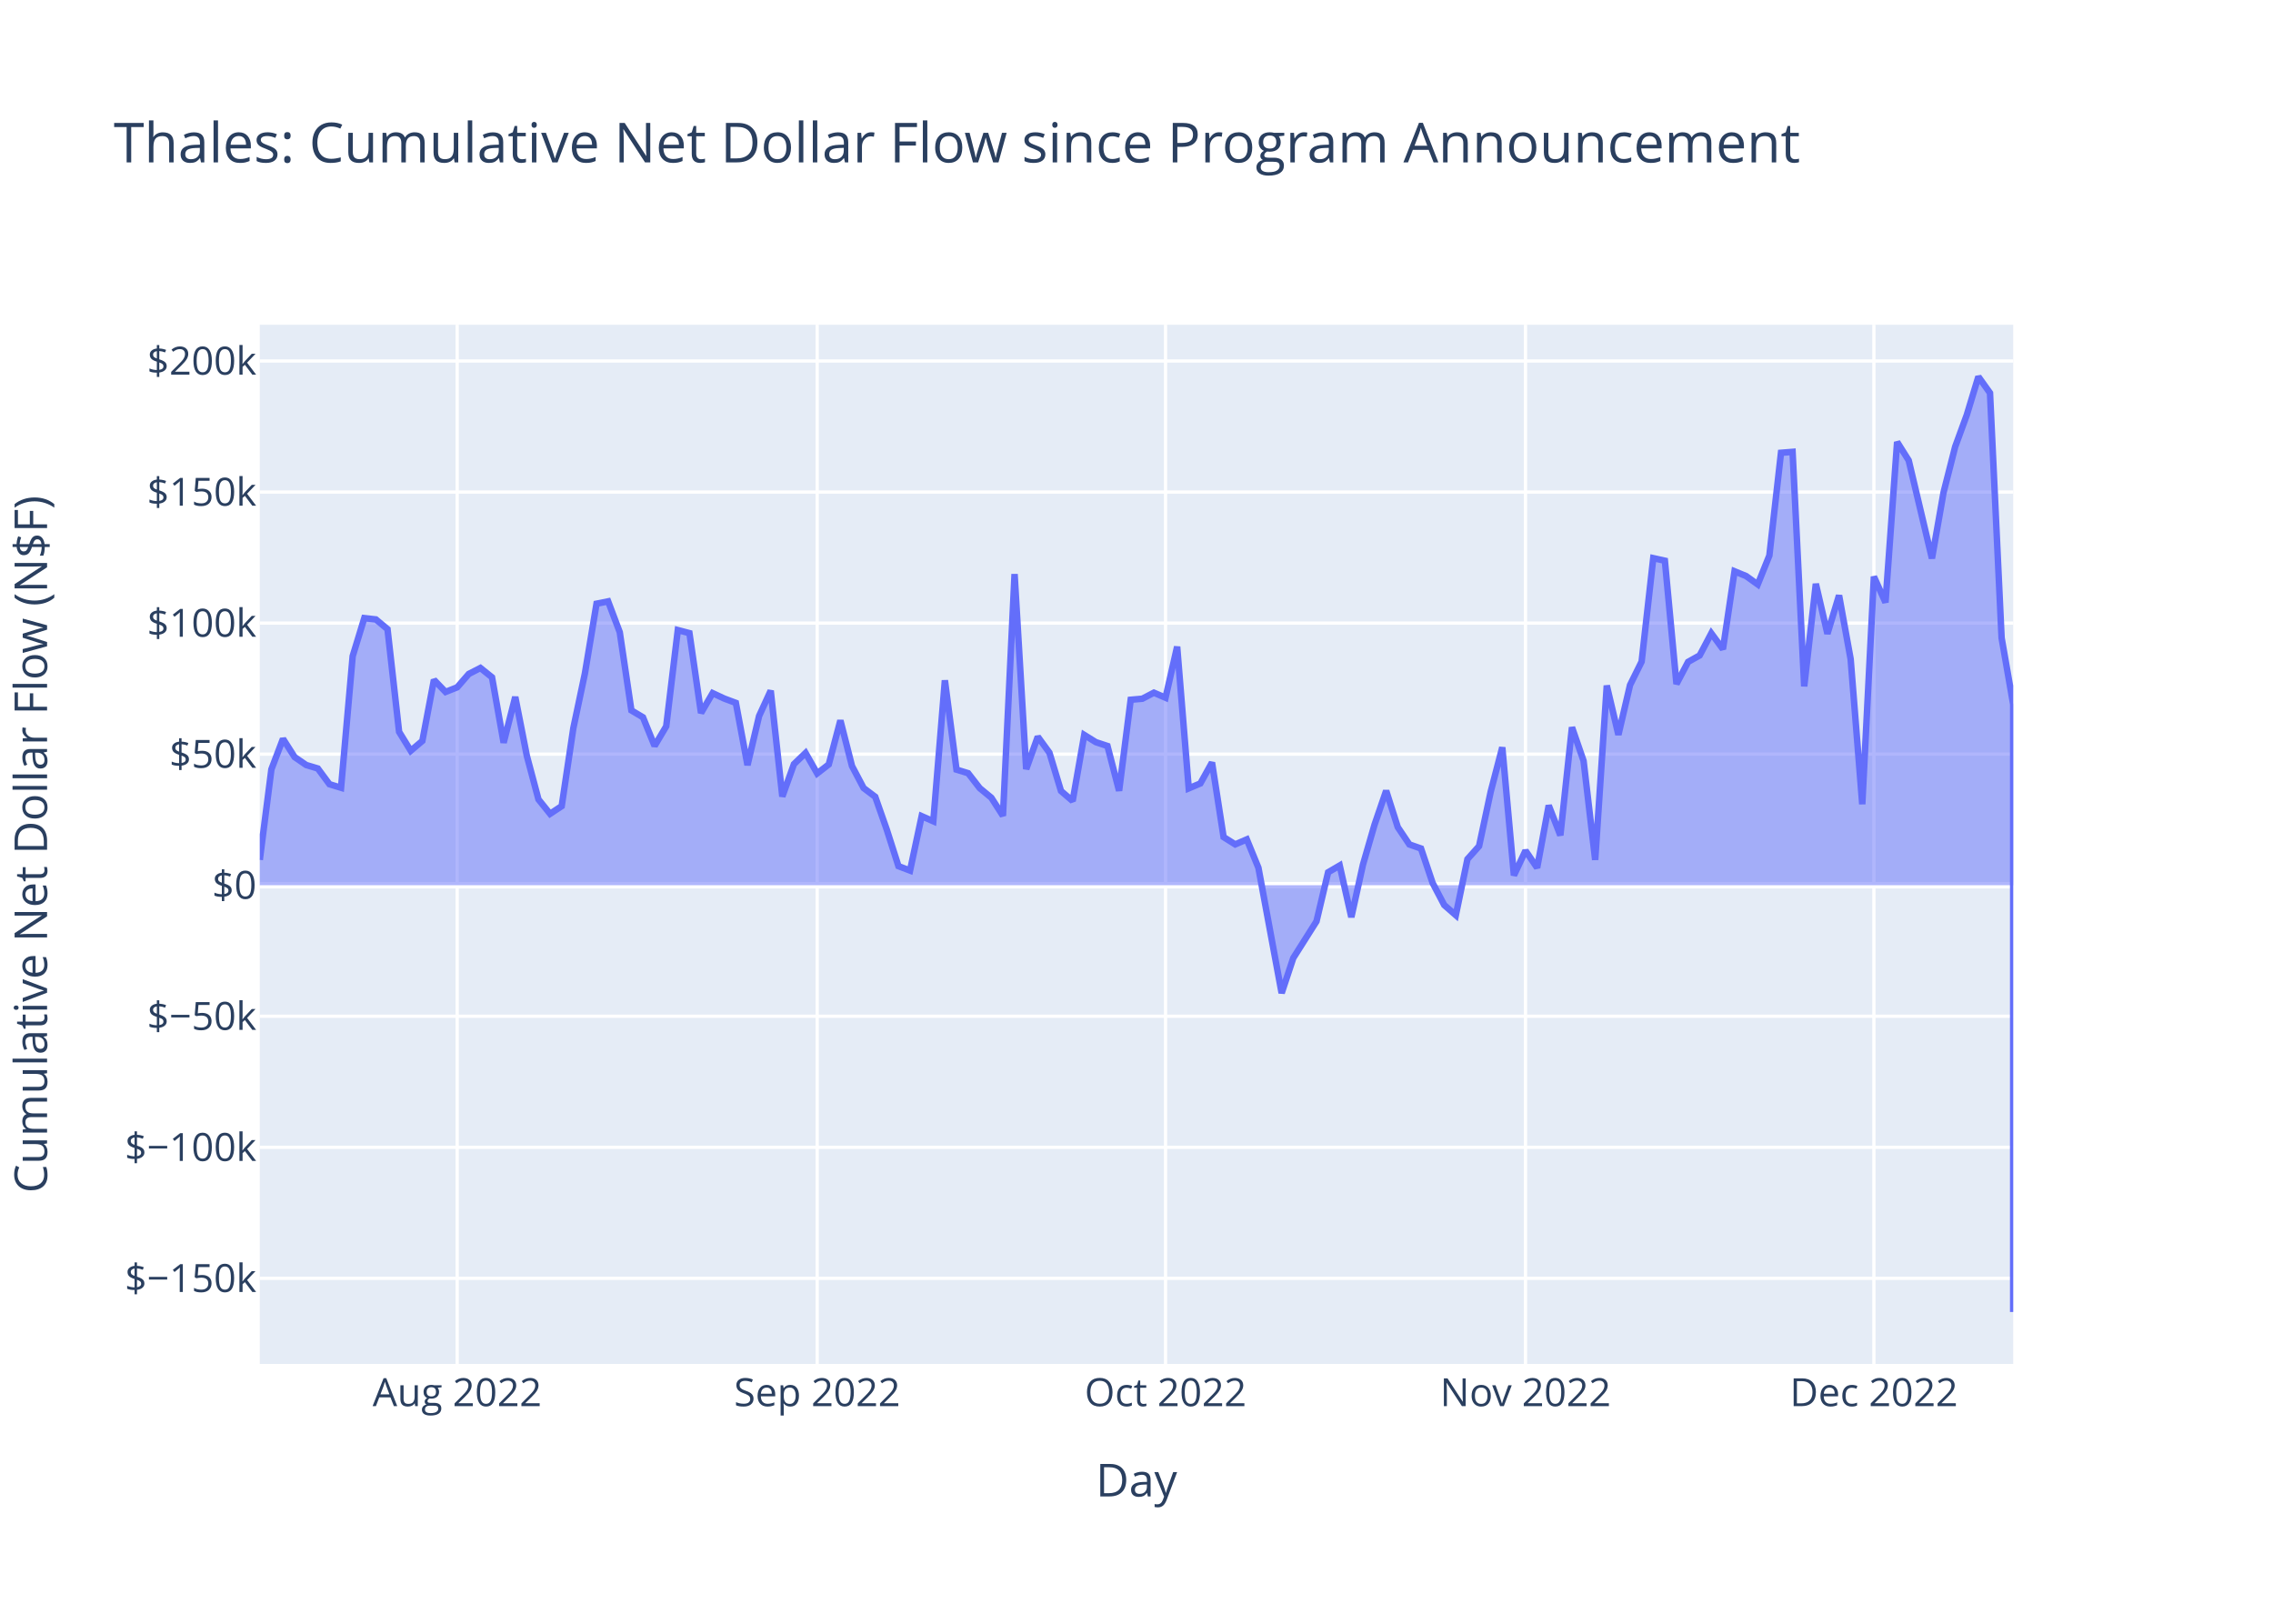
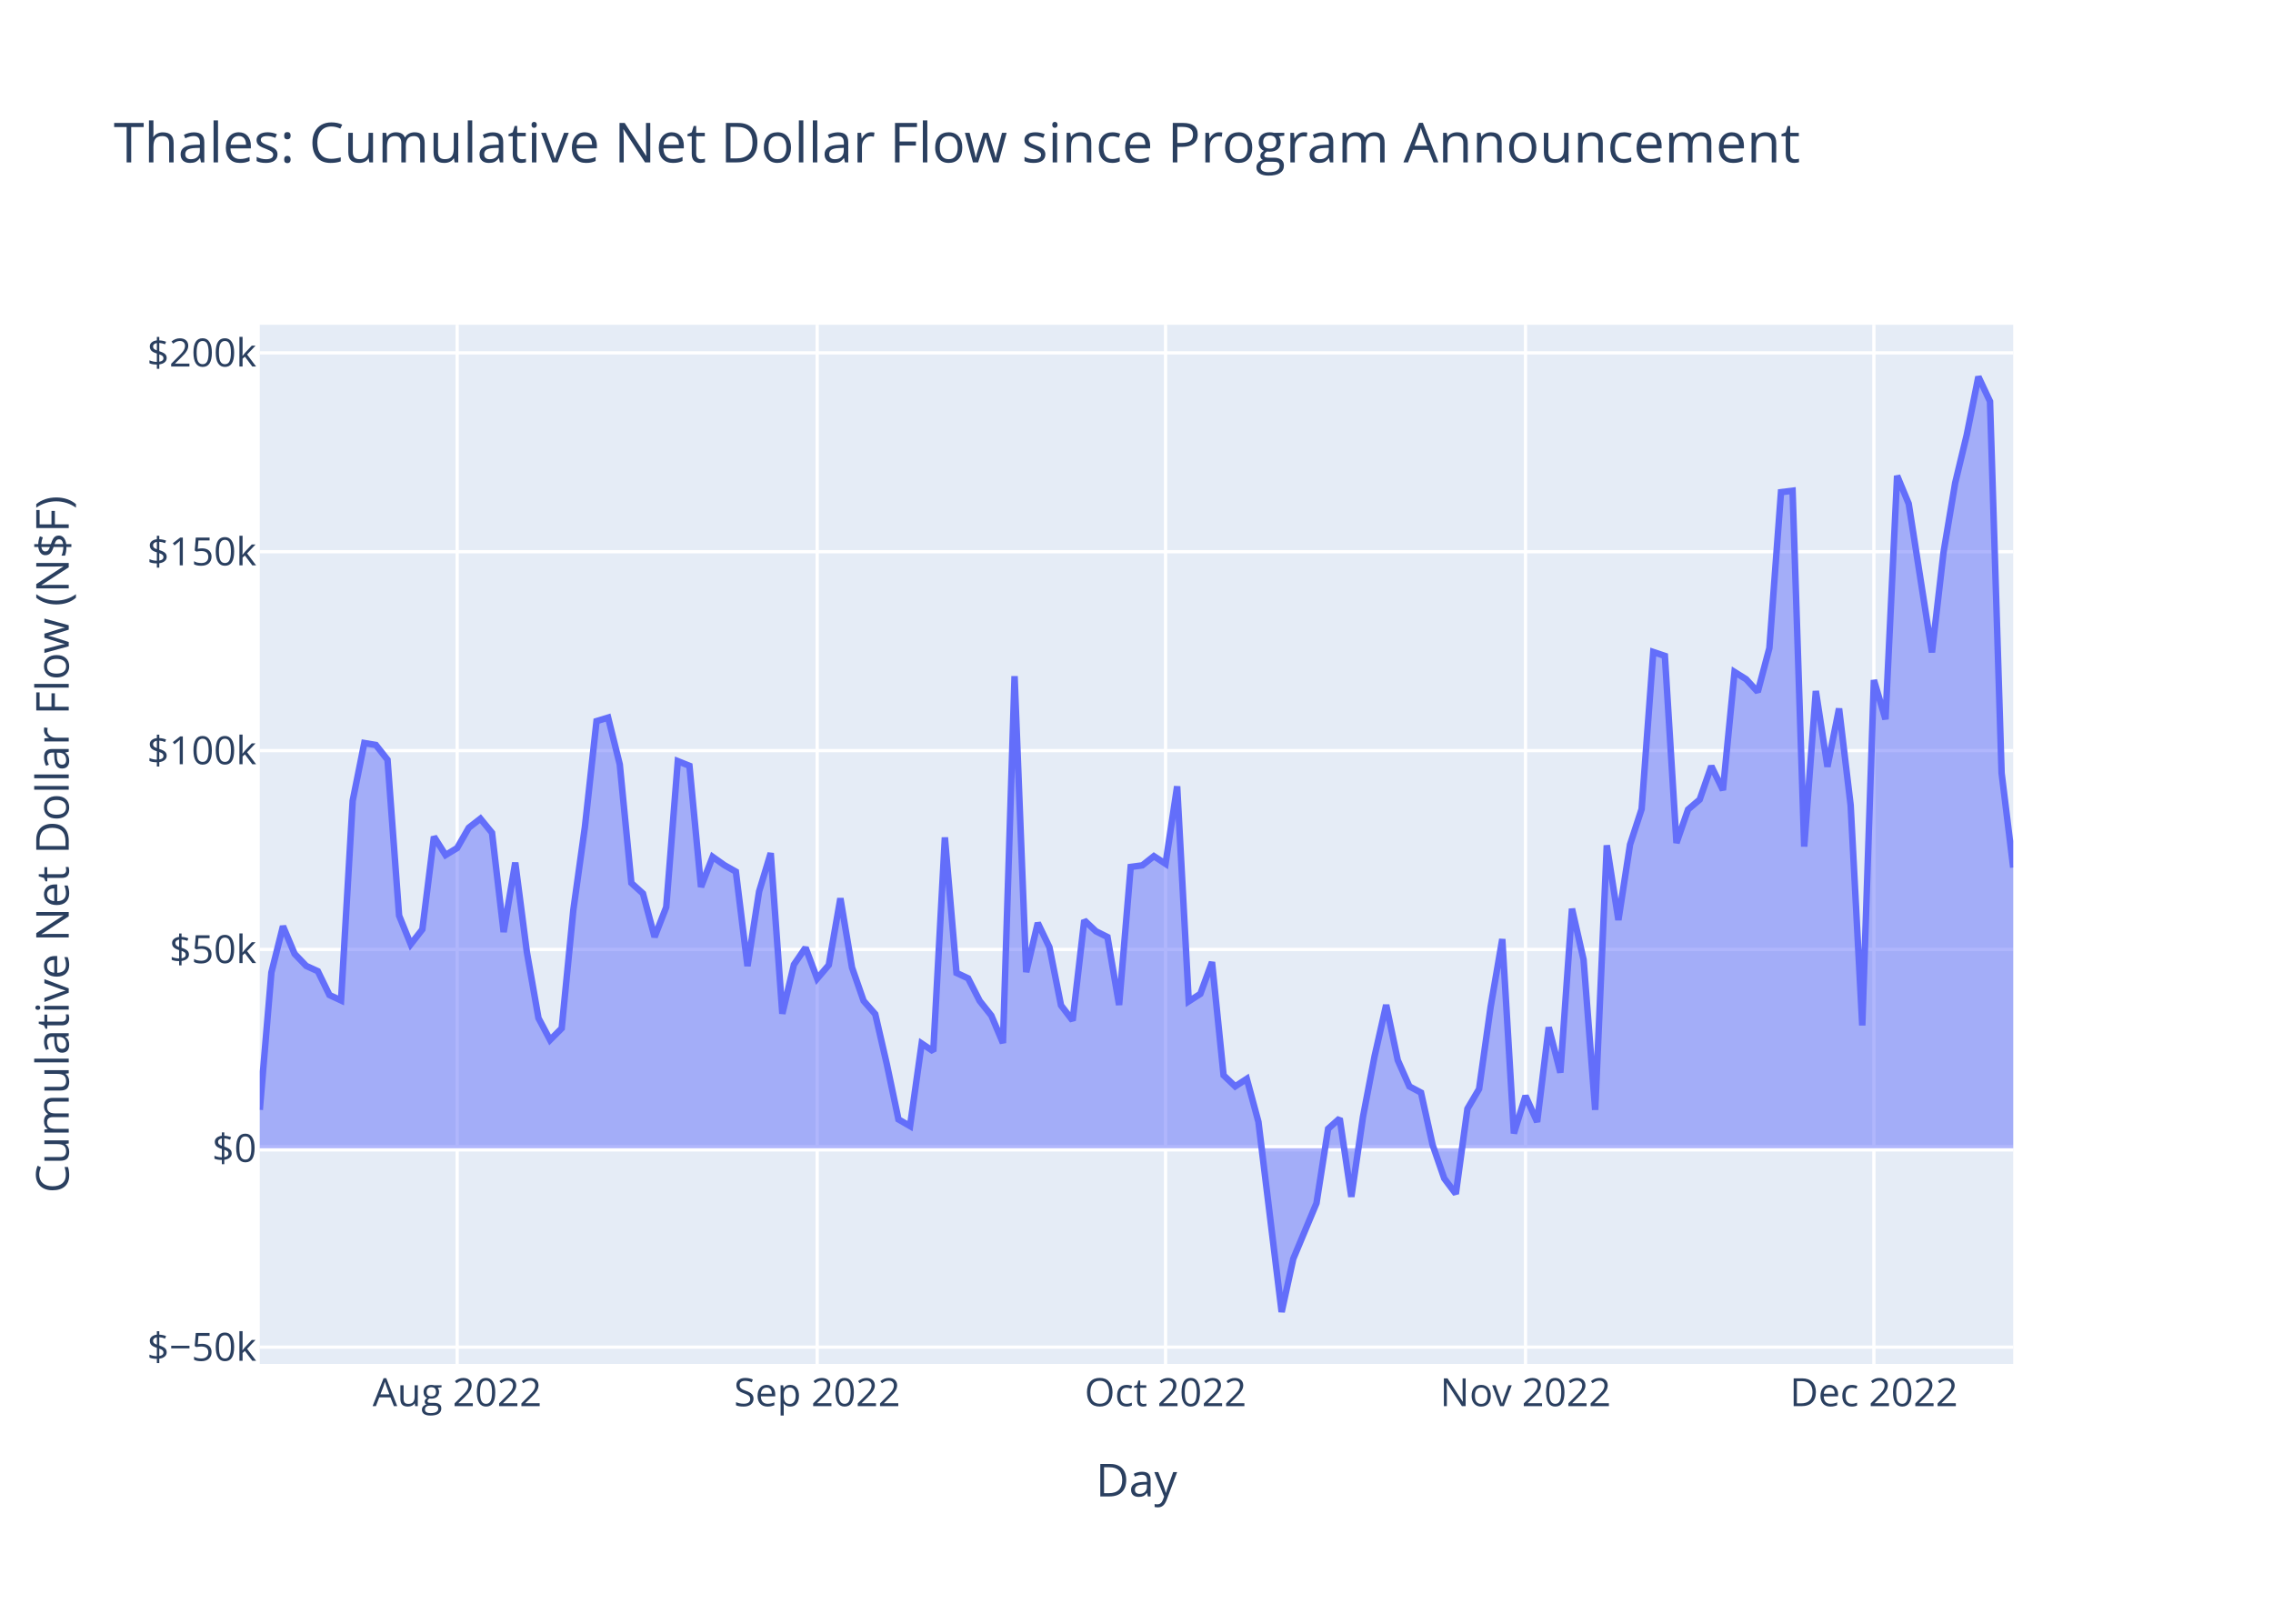
<svg xmlns="http://www.w3.org/2000/svg" class="main-svg" width="700" height="500" style="" viewBox="0 0 700 500">
  <rect x="0" y="0" width="700" height="500" style="fill: rgb(255, 255, 255); fill-opacity: 1;" />
-   <defs id="defs-b4d55a">
+   <defs id="defs-a84e42">
    <g class="clips">
-       <clipPath id="clipb4d55axyplot" class="plotclip">
+       <clipPath id="clipa84e42xyplot" class="plotclip">
        <rect width="540" height="320" />
      </clipPath>
-       <clipPath class="axesclip" id="clipb4d55ax">
+       <clipPath class="axesclip" id="clipa84e42x">
        <rect x="80" y="0" width="540" height="500" />
      </clipPath>
-       <clipPath class="axesclip" id="clipb4d55ay">
+       <clipPath class="axesclip" id="clipa84e42y">
        <rect x="0" y="100" width="700" height="320" />
      </clipPath>
-       <clipPath class="axesclip" id="clipb4d55axy">
+       <clipPath class="axesclip" id="clipa84e42xy">
        <rect x="80" y="100" width="540" height="320" />
      </clipPath>
    </g>
    <g class="gradients" />
    <g class="patterns" />
  </defs>
  <g class="bglayer">
    <rect class="bg" x="80" y="100" width="540" height="320" style="fill: rgb(229, 236, 246); fill-opacity: 1; stroke-width: 0;" />
  </g>
  <g class="layer-below">
    <g class="imagelayer" />
    <g class="shapelayer" />
  </g>
  <g class="cartesianlayer">
    <g class="subplot xy">
      <g class="layer-subplot">
        <g class="shapelayer" />
        <g class="imagelayer" />
      </g>
      <g class="minor-gridlayer">
        <g class="x" />
        <g class="y" />
      </g>
      <g class="gridlayer">
        <g class="x">
          <path class="xgrid crisp" transform="translate(140.79,0)" d="M0,100v320" style="stroke: rgb(255, 255, 255); stroke-opacity: 1; stroke-width: 1px;" />
          <path class="xgrid crisp" transform="translate(251.66,0)" d="M0,100v320" style="stroke: rgb(255, 255, 255); stroke-opacity: 1; stroke-width: 1px;" />
          <path class="xgrid crisp" transform="translate(358.94,0)" d="M0,100v320" style="stroke: rgb(255, 255, 255); stroke-opacity: 1; stroke-width: 1px;" />
          <path class="xgrid crisp" transform="translate(469.8,0)" d="M0,100v320" style="stroke: rgb(255, 255, 255); stroke-opacity: 1; stroke-width: 1px;" />
          <path class="xgrid crisp" transform="translate(577.09,0)" d="M0,100v320" style="stroke: rgb(255, 255, 255); stroke-opacity: 1; stroke-width: 1px;" />
        </g>
        <g class="y">
-           <path class="ygrid crisp" transform="translate(0,393.64)" d="M80,0h540" style="stroke: rgb(255, 255, 255); stroke-opacity: 1; stroke-width: 1px;" />
-           <path class="ygrid crisp" transform="translate(0,353.29)" d="M80,0h540" style="stroke: rgb(255, 255, 255); stroke-opacity: 1; stroke-width: 1px;" />
-           <path class="ygrid crisp" transform="translate(0,312.93)" d="M80,0h540" style="stroke: rgb(255, 255, 255); stroke-opacity: 1; stroke-width: 1px;" />
-           <path class="ygrid crisp" transform="translate(0,232.22)" d="M80,0h540" style="stroke: rgb(255, 255, 255); stroke-opacity: 1; stroke-width: 1px;" />
-           <path class="ygrid crisp" transform="translate(0,191.87)" d="M80,0h540" style="stroke: rgb(255, 255, 255); stroke-opacity: 1; stroke-width: 1px;" />
-           <path class="ygrid crisp" transform="translate(0,151.52)" d="M80,0h540" style="stroke: rgb(255, 255, 255); stroke-opacity: 1; stroke-width: 1px;" />
-           <path class="ygrid crisp" transform="translate(0,111.16)" d="M80,0h540" style="stroke: rgb(255, 255, 255); stroke-opacity: 1; stroke-width: 1px;" />
+           <path class="ygrid crisp" transform="translate(0,414.83)" d="M80,0h540" style="stroke: rgb(255, 255, 255); stroke-opacity: 1; stroke-width: 1px;" />
+           <path class="ygrid crisp" transform="translate(0,292.36)" d="M80,0h540" style="stroke: rgb(255, 255, 255); stroke-opacity: 1; stroke-width: 1px;" />
+           <path class="ygrid crisp" transform="translate(0,231.13)" d="M80,0h540" style="stroke: rgb(255, 255, 255); stroke-opacity: 1; stroke-width: 1px;" />
+           <path class="ygrid crisp" transform="translate(0,169.89)" d="M80,0h540" style="stroke: rgb(255, 255, 255); stroke-opacity: 1; stroke-width: 1px;" />
+           <path class="ygrid crisp" transform="translate(0,108.66)" d="M80,0h540" style="stroke: rgb(255, 255, 255); stroke-opacity: 1; stroke-width: 1px;" />
        </g>
      </g>
      <g class="zerolinelayer">
-         <path class="yzl zl crisp" transform="translate(0,272.58)" d="M80,0h540" style="stroke: rgb(255, 255, 255); stroke-opacity: 1; stroke-width: 2px;" />
+         <path class="yzl zl crisp" transform="translate(0,353.59)" d="M80,0h540" style="stroke: rgb(255, 255, 255); stroke-opacity: 1; stroke-width: 2px;" />
      </g>
      <path class="xlines-below" />
      <path class="ylines-below" />
      <g class="overlines-below" />
      <g class="xaxislayer-below" />
      <g class="yaxislayer-below" />
      <g class="overaxes-below" />
-       <g class="plot" transform="translate(80,100)" clip-path="url(#clipb4d55axyplot)">
+       <g class="plot" transform="translate(80,100)" clip-path="url(#clipa84e42xyplot)">
        <g class="scatterlayer mlayer">
-           <g class="trace scatter trace886483" style="stroke-miterlimit: 2;">
+           <g class="trace scatter trace36c1f5" style="stroke-miterlimit: 2;">
            <g class="fills">
              <g>
-                 <path class="js-fill" d="M540,172.58L0,172.58L0,164.77L3.58,136.9L7.15,127.51L10.73,133.12L14.3,135.57L17.88,136.64L21.46,141.48L25.03,142.57L28.61,102.05L32.19,90.34L35.76,90.74L39.34,93.73L42.91,125.36L46.49,131.18L50.07,128.15L53.64,109.34L57.22,113.07L60.79,111.65L64.37,107.53L67.95,105.69L71.52,108.56L75.1,128.7L78.68,114.61L82.25,132.75L85.83,146.16L89.4,150.6L92.98,148.23L96.56,124.25L100.13,107.37L103.71,85.9L107.28,85.18L110.86,94.67L114.44,118.75L118.01,120.88L121.59,129.69L125.17,123.65L128.74,94.02L132.32,94.96L135.89,119.55L139.47,113.44L143.05,115.11L146.62,116.44L150.2,135.6L153.77,120.48L157.35,112.68L160.93,145.27L164.5,135.3L168.08,131.86L171.66,138.16L175.23,135.39L178.81,121.85L182.38,135.88L185.96,142.66L189.54,145.36L193.11,155.52L196.69,166.71L200.26,168.07L203.84,151.32L207.42,152.89L210.99,109.49L214.57,136.99L218.15,138.09L221.72,142.69L225.3,145.65L228.87,151.21L232.45,76.77L236.03,136.83L239.6,126.86L243.18,131.77L246.75,143.57L250.33,146.65L253.91,126.31L257.48,128.53L261.06,129.71L264.64,143.5L268.21,115.48L271.79,115.16L275.36,113.3L278.94,114.85L282.52,99.12L286.09,142.76L289.67,141.24L293.25,134.8L296.82,157.76L300.4,160.01L303.97,158.48L307.55,167.22L314.7,205.8L318.28,195.01L325.43,183.71L329.01,168.61L332.58,166.52L336.16,182.42L339.74,166.25L343.31,153.93L346.89,143.5L350.46,154.7L354.04,160.03L357.62,161.28L361.19,171.89L364.77,178.7L368.34,181.82L371.92,164.56L375.5,160.55L379.07,143.84L382.65,130.13L386.23,169.56L389.8,161.94L393.38,167.22L396.95,148.03L400.53,157.22L404.11,123.96L407.68,134.29L411.26,164.78L414.83,111.1L418.41,126.26L421.99,110.95L425.56,103.74L429.14,71.87L432.72,72.66L436.29,110.62L439.87,103.82L443.44,101.82L447.02,95.02L450.6,99.89L454.17,75.92L457.75,77.39L461.32,79.96L464.9,71.07L468.48,39.43L472.05,39.14L475.63,111.35L479.21,79.78L482.78,95.15L486.36,83.34L489.93,102.95L493.51,147.65L497.09,77.56L500.66,85.52L504.24,36.1L507.81,41.77L514.97,71.95L518.54,51.63L522.12,37.57L525.7,27.77L529.27,16L532.85,21.01L536.42,96.42L540,116.92L540,304" style="fill: rgb(99, 110, 250); fill-opacity: 0.5; stroke-width: 0;" />
+                 <path class="js-fill" d="M540,253.59L0,253.59L0,241.74L3.58,199.46L7.15,185.21L10.73,193.72L14.3,197.43L17.88,199.06L21.46,206.4L25.03,208.06L28.61,146.58L32.19,128.8L35.76,129.41L39.34,133.95L42.91,181.94L46.49,190.77L50.07,186.18L53.64,157.63L57.22,163.3L60.79,161.13L64.37,154.89L67.95,152.1L71.52,156.45L75.1,187.01L78.68,165.62L82.25,193.15L85.83,213.5L89.4,220.24L92.98,216.65L96.56,180.25L100.13,154.65L103.71,122.06L107.28,120.97L110.86,135.37L114.44,171.91L118.01,175.15L121.59,188.52L125.17,179.35L128.74,134.38L132.32,135.81L135.89,173.12L139.47,163.85L143.05,166.39L146.62,168.41L150.2,197.49L153.77,174.54L157.35,162.7L160.93,212.16L164.5,197.03L168.08,191.81L171.66,201.36L175.23,197.16L178.81,176.62L182.38,197.9L185.96,208.19L189.54,212.28L193.11,227.71L196.69,244.69L200.26,246.76L203.84,221.33L207.42,223.72L210.99,157.86L214.57,199.59L218.15,201.26L221.72,208.23L225.3,212.73L228.87,221.17L232.45,108.21L236.03,199.35L239.6,184.21L243.18,191.67L246.75,209.57L250.33,214.25L253.91,183.38L257.48,186.75L261.06,188.54L264.64,209.46L268.21,166.95L271.79,166.47L275.36,163.64L278.94,165.99L282.52,142.13L286.09,208.35L289.67,206.04L293.25,196.26L296.82,231.11L300.4,234.53L303.97,232.2L307.55,245.46L314.7,304L318.28,287.62L325.43,270.49L329.01,247.58L332.58,244.4L336.16,268.53L339.74,243.98L343.31,225.29L346.89,209.46L350.46,226.46L354.04,234.54L357.62,236.45L361.19,252.55L364.77,262.88L368.34,267.62L371.92,241.42L375.5,235.34L379.07,209.98L382.65,189.18L386.23,249.01L389.8,237.45L393.38,245.47L396.95,216.34L400.53,230.29L404.11,179.82L407.68,195.5L411.26,241.76L414.83,160.3L418.41,183.3L421.99,160.08L425.56,149.13L429.14,100.77L432.72,101.97L436.29,159.58L439.87,149.26L443.44,146.22L447.02,135.91L450.6,143.29L454.17,106.92L457.75,109.16L461.32,113.05L464.9,99.57L468.48,51.55L472.05,51.11L475.63,160.69L479.21,112.78L482.78,136.1L486.36,118.18L489.93,147.94L493.51,215.76L497.09,109.42L500.66,121.49L504.24,46.5L507.81,55.11L514.97,100.89L518.54,70.07L522.12,48.72L525.7,33.86L529.27,16L532.85,23.61L536.42,138.04L540,167.14" style="fill: rgb(99, 110, 250); fill-opacity: 0.5; stroke-width: 0;" />
              </g>
            </g>
            <g class="errorbars" />
            <g class="lines">
-               <path class="js-line" d="M0,164.77L3.58,136.9L7.15,127.51L10.73,133.12L14.3,135.57L17.88,136.64L21.46,141.48L25.03,142.57L28.61,102.05L32.19,90.34L35.76,90.74L39.34,93.73L42.91,125.36L46.49,131.18L50.07,128.15L53.64,109.34L57.22,113.07L60.79,111.65L64.37,107.53L67.95,105.69L71.52,108.56L75.1,128.7L78.68,114.61L82.25,132.75L85.83,146.16L89.4,150.6L92.98,148.23L96.56,124.25L100.13,107.37L103.71,85.9L107.28,85.18L110.86,94.67L114.44,118.75L118.01,120.88L121.59,129.69L125.17,123.65L128.74,94.02L132.32,94.96L135.89,119.55L139.47,113.44L143.05,115.11L146.62,116.44L150.2,135.6L153.77,120.48L157.35,112.68L160.93,145.27L164.5,135.3L168.08,131.86L171.66,138.16L175.23,135.39L178.81,121.85L182.38,135.88L185.96,142.66L189.54,145.36L193.11,155.52L196.69,166.71L200.26,168.07L203.84,151.32L207.42,152.89L210.99,109.49L214.57,136.99L218.15,138.09L221.72,142.69L225.3,145.65L228.87,151.21L232.45,76.77L236.03,136.83L239.6,126.86L243.18,131.77L246.75,143.57L250.33,146.65L253.91,126.31L257.48,128.53L261.06,129.71L264.64,143.5L268.21,115.48L271.79,115.16L275.36,113.3L278.94,114.85L282.52,99.12L286.09,142.76L289.67,141.24L293.25,134.8L296.82,157.76L300.4,160.01L303.97,158.48L307.55,167.22L314.7,205.8L318.28,195.01L325.43,183.71L329.01,168.61L332.58,166.52L336.16,182.42L339.74,166.25L343.31,153.93L346.89,143.5L350.46,154.7L354.04,160.03L357.62,161.28L361.19,171.89L364.77,178.7L368.34,181.82L371.92,164.56L375.5,160.55L379.07,143.84L382.65,130.13L386.23,169.56L389.8,161.94L393.38,167.22L396.95,148.03L400.53,157.22L404.11,123.96L407.68,134.29L411.26,164.78L414.83,111.1L418.41,126.26L421.99,110.95L425.56,103.74L429.14,71.87L432.72,72.66L436.29,110.62L439.87,103.82L443.44,101.82L447.02,95.02L450.6,99.89L454.17,75.92L457.75,77.39L461.32,79.96L464.9,71.07L468.48,39.43L472.05,39.14L475.63,111.35L479.21,79.78L482.78,95.15L486.36,83.34L489.93,102.95L493.51,147.65L497.09,77.56L500.66,85.52L504.24,36.1L507.81,41.77L514.97,71.95L518.54,51.63L522.12,37.57L525.7,27.77L529.27,16L532.85,21.01L536.42,96.42L540,116.92L540,304" style="vector-effect: non-scaling-stroke; fill: none; stroke: rgb(99, 110, 250); stroke-opacity: 1; stroke-width: 2px; opacity: 1;" />
+               <path class="js-line" d="M0,241.74L3.58,199.46L7.15,185.21L10.73,193.72L14.3,197.43L17.88,199.06L21.46,206.4L25.03,208.06L28.61,146.58L32.19,128.8L35.76,129.41L39.34,133.95L42.91,181.94L46.49,190.77L50.07,186.18L53.64,157.63L57.22,163.3L60.79,161.13L64.37,154.89L67.95,152.1L71.52,156.45L75.1,187.01L78.68,165.62L82.25,193.15L85.83,213.5L89.4,220.24L92.98,216.65L96.56,180.25L100.13,154.65L103.71,122.06L107.28,120.97L110.86,135.37L114.44,171.91L118.01,175.15L121.59,188.52L125.17,179.35L128.74,134.38L132.32,135.81L135.89,173.12L139.47,163.85L143.05,166.39L146.62,168.41L150.2,197.49L153.77,174.54L157.35,162.7L160.93,212.16L164.5,197.03L168.08,191.81L171.66,201.36L175.23,197.16L178.81,176.62L182.38,197.9L185.96,208.19L189.54,212.28L193.11,227.71L196.69,244.69L200.26,246.76L203.84,221.33L207.42,223.72L210.99,157.86L214.57,199.59L218.15,201.26L221.72,208.23L225.3,212.73L228.87,221.17L232.45,108.21L236.03,199.35L239.6,184.21L243.18,191.67L246.75,209.57L250.33,214.25L253.91,183.38L257.48,186.75L261.06,188.54L264.64,209.46L268.21,166.95L271.79,166.47L275.36,163.64L278.94,165.99L282.52,142.13L286.09,208.35L289.67,206.04L293.25,196.26L296.82,231.11L300.4,234.53L303.97,232.2L307.55,245.46L314.7,304L318.28,287.62L325.43,270.49L329.01,247.58L332.58,244.4L336.16,268.53L339.74,243.98L343.31,225.29L346.89,209.46L350.46,226.46L354.04,234.54L357.62,236.45L361.19,252.55L364.77,262.88L368.34,267.62L371.92,241.42L375.5,235.34L379.07,209.98L382.65,189.18L386.23,249.01L389.8,237.45L393.38,245.47L396.95,216.34L400.53,230.29L404.11,179.82L407.68,195.5L411.26,241.76L414.83,160.3L418.41,183.3L421.99,160.08L425.56,149.13L429.14,100.77L432.72,101.97L436.29,159.58L439.87,149.26L443.44,146.22L447.02,135.91L450.6,143.29L454.17,106.92L457.75,109.16L461.32,113.05L464.9,99.57L468.48,51.55L472.05,51.11L475.63,160.69L479.21,112.78L482.78,136.1L486.36,118.18L489.93,147.94L493.51,215.76L497.09,109.42L500.66,121.49L504.24,46.5L507.81,55.11L514.97,100.89L518.54,70.07L522.12,48.72L525.7,33.86L529.27,16L532.85,23.61L536.42,138.04L540,167.14" style="vector-effect: non-scaling-stroke; fill: none; stroke: rgb(99, 110, 250); stroke-opacity: 1; stroke-width: 2px; opacity: 1;" />
            </g>
            <g class="points" />
            <g class="text" />
          </g>
        </g>
      </g>
      <g class="overplot" />
      <path class="xlines-above crisp" d="M0,0" style="fill: none;" />
      <path class="ylines-above crisp" d="M0,0" style="fill: none;" />
      <g class="overlines-above" />
      <g class="xaxislayer-above">
        <g class="xtick">
          <text text-anchor="middle" x="0" y="433" transform="translate(140.79,0)" style="font-family: 'Open Sans', verdana, arial, sans-serif; font-size: 12px; fill: rgb(42, 63, 95); fill-opacity: 1; white-space: pre; opacity: 1;">Aug 2022</text>
        </g>
        <g class="xtick">
          <text text-anchor="middle" x="0" y="433" style="font-family: 'Open Sans', verdana, arial, sans-serif; font-size: 12px; fill: rgb(42, 63, 95); fill-opacity: 1; white-space: pre; opacity: 1;" transform="translate(251.66,0)">Sep 2022</text>
        </g>
        <g class="xtick">
          <text text-anchor="middle" x="0" y="433" style="font-family: 'Open Sans', verdana, arial, sans-serif; font-size: 12px; fill: rgb(42, 63, 95); fill-opacity: 1; white-space: pre; opacity: 1;" transform="translate(358.94,0)">Oct 2022</text>
        </g>
        <g class="xtick">
          <text text-anchor="middle" x="0" y="433" style="font-family: 'Open Sans', verdana, arial, sans-serif; font-size: 12px; fill: rgb(42, 63, 95); fill-opacity: 1; white-space: pre; opacity: 1;" transform="translate(469.8,0)">Nov 2022</text>
        </g>
        <g class="xtick">
          <text text-anchor="middle" x="0" y="433" style="font-family: 'Open Sans', verdana, arial, sans-serif; font-size: 12px; fill: rgb(42, 63, 95); fill-opacity: 1; white-space: pre; opacity: 1;" transform="translate(577.09,0)">Dec 2022</text>
        </g>
      </g>
      <g class="yaxislayer-above">
        <g class="ytick">
-           <text text-anchor="end" x="79" y="4.2" transform="translate(0,393.64)" style="font-family: 'Open Sans', verdana, arial, sans-serif; font-size: 12px; fill: rgb(42, 63, 95); fill-opacity: 1; white-space: pre; opacity: 1;">$−150k</text>
+           <text text-anchor="end" x="79" y="4.2" transform="translate(0,414.83)" style="font-family: 'Open Sans', verdana, arial, sans-serif; font-size: 12px; fill: rgb(42, 63, 95); fill-opacity: 1; white-space: pre; opacity: 1;">$−50k</text>
        </g>
        <g class="ytick">
-           <text text-anchor="end" x="79" y="4.2" style="font-family: 'Open Sans', verdana, arial, sans-serif; font-size: 12px; fill: rgb(42, 63, 95); fill-opacity: 1; white-space: pre; opacity: 1;" transform="translate(0,353.29)">$−100k</text>
+           <text text-anchor="end" x="79" y="4.2" style="font-family: 'Open Sans', verdana, arial, sans-serif; font-size: 12px; fill: rgb(42, 63, 95); fill-opacity: 1; white-space: pre; opacity: 1;" transform="translate(0,353.59)">$0</text>
        </g>
        <g class="ytick">
-           <text text-anchor="end" x="79" y="4.2" style="font-family: 'Open Sans', verdana, arial, sans-serif; font-size: 12px; fill: rgb(42, 63, 95); fill-opacity: 1; white-space: pre; opacity: 1;" transform="translate(0,312.93)">$−50k</text>
+           <text text-anchor="end" x="79" y="4.2" style="font-family: 'Open Sans', verdana, arial, sans-serif; font-size: 12px; fill: rgb(42, 63, 95); fill-opacity: 1; white-space: pre; opacity: 1;" transform="translate(0,292.36)">$50k</text>
        </g>
        <g class="ytick">
-           <text text-anchor="end" x="79" y="4.2" style="font-family: 'Open Sans', verdana, arial, sans-serif; font-size: 12px; fill: rgb(42, 63, 95); fill-opacity: 1; white-space: pre; opacity: 1;" transform="translate(0,272.58)">$0</text>
+           <text text-anchor="end" x="79" y="4.2" style="font-family: 'Open Sans', verdana, arial, sans-serif; font-size: 12px; fill: rgb(42, 63, 95); fill-opacity: 1; white-space: pre; opacity: 1;" transform="translate(0,231.13)">$100k</text>
        </g>
        <g class="ytick">
-           <text text-anchor="end" x="79" y="4.2" style="font-family: 'Open Sans', verdana, arial, sans-serif; font-size: 12px; fill: rgb(42, 63, 95); fill-opacity: 1; white-space: pre; opacity: 1;" transform="translate(0,232.22)">$50k</text>
+           <text text-anchor="end" x="79" y="4.2" style="font-family: 'Open Sans', verdana, arial, sans-serif; font-size: 12px; fill: rgb(42, 63, 95); fill-opacity: 1; white-space: pre; opacity: 1;" transform="translate(0,169.89)">$150k</text>
        </g>
        <g class="ytick">
-           <text text-anchor="end" x="79" y="4.2" style="font-family: 'Open Sans', verdana, arial, sans-serif; font-size: 12px; fill: rgb(42, 63, 95); fill-opacity: 1; white-space: pre; opacity: 1;" transform="translate(0,191.87)">$100k</text>
-         </g>
-         <g class="ytick">
-           <text text-anchor="end" x="79" y="4.2" style="font-family: 'Open Sans', verdana, arial, sans-serif; font-size: 12px; fill: rgb(42, 63, 95); fill-opacity: 1; white-space: pre; opacity: 1;" transform="translate(0,151.52)">$150k</text>
-         </g>
-         <g class="ytick">
-           <text text-anchor="end" x="79" y="4.2" style="font-family: 'Open Sans', verdana, arial, sans-serif; font-size: 12px; fill: rgb(42, 63, 95); fill-opacity: 1; white-space: pre; opacity: 1;" transform="translate(0,111.16)">$200k</text>
+           <text text-anchor="end" x="79" y="4.2" style="font-family: 'Open Sans', verdana, arial, sans-serif; font-size: 12px; fill: rgb(42, 63, 95); fill-opacity: 1; white-space: pre; opacity: 1;" transform="translate(0,108.66)">$200k</text>
        </g>
      </g>
      <g class="overaxes-above" />
    </g>
  </g>
  <g class="polarlayer" />
  <g class="smithlayer" />
  <g class="ternarylayer" />
  <g class="geolayer" />
  <g class="funnelarealayer" />
  <g class="pielayer" />
  <g class="iciclelayer" />
  <g class="treemaplayer" />
  <g class="sunburstlayer" />
  <g class="glimages" />
-   <defs id="topdefs-b4d55a">
+   <defs id="topdefs-a84e42">
    <g class="clips" />
  </defs>
  <g class="layer-above">
    <g class="imagelayer" />
    <g class="shapelayer" />
  </g>
  <g class="infolayer">
    <g class="g-gtitle">
      <text class="gtitle" x="35" y="50" text-anchor="start" dy="0em" style="font-family: 'Open Sans', verdana, arial, sans-serif; font-size: 17px; fill: rgb(42, 63, 95); opacity: 1; font-weight: normal; white-space: pre;">Thales: Cumulative Net Dollar Flow since Program Announcement</text>
    </g>
    <g class="g-xtitle">
      <text class="xtitle" x="350" y="460.8" text-anchor="middle" style="font-family: 'Open Sans', verdana, arial, sans-serif; font-size: 14px; fill: rgb(42, 63, 95); opacity: 1; font-weight: normal; white-space: pre;">Day</text>
    </g>
    <g class="g-ytitle">
-       <text class="ytitle" transform="rotate(-90,14.49688,260)" x="14.497" y="260" text-anchor="middle" style="font-family: 'Open Sans', verdana, arial, sans-serif; font-size: 14px; fill: rgb(42, 63, 95); opacity: 1; font-weight: normal; white-space: pre;">Cumulative Net Dollar Flow (N$F)</text>
+       <text class="ytitle" transform="rotate(-90,21.16875,260)" x="21.169" y="260" text-anchor="middle" style="font-family: 'Open Sans', verdana, arial, sans-serif; font-size: 14px; fill: rgb(42, 63, 95); opacity: 1; font-weight: normal; white-space: pre;">Cumulative Net Dollar Flow (N$F)</text>
    </g>
  </g>
</svg>
